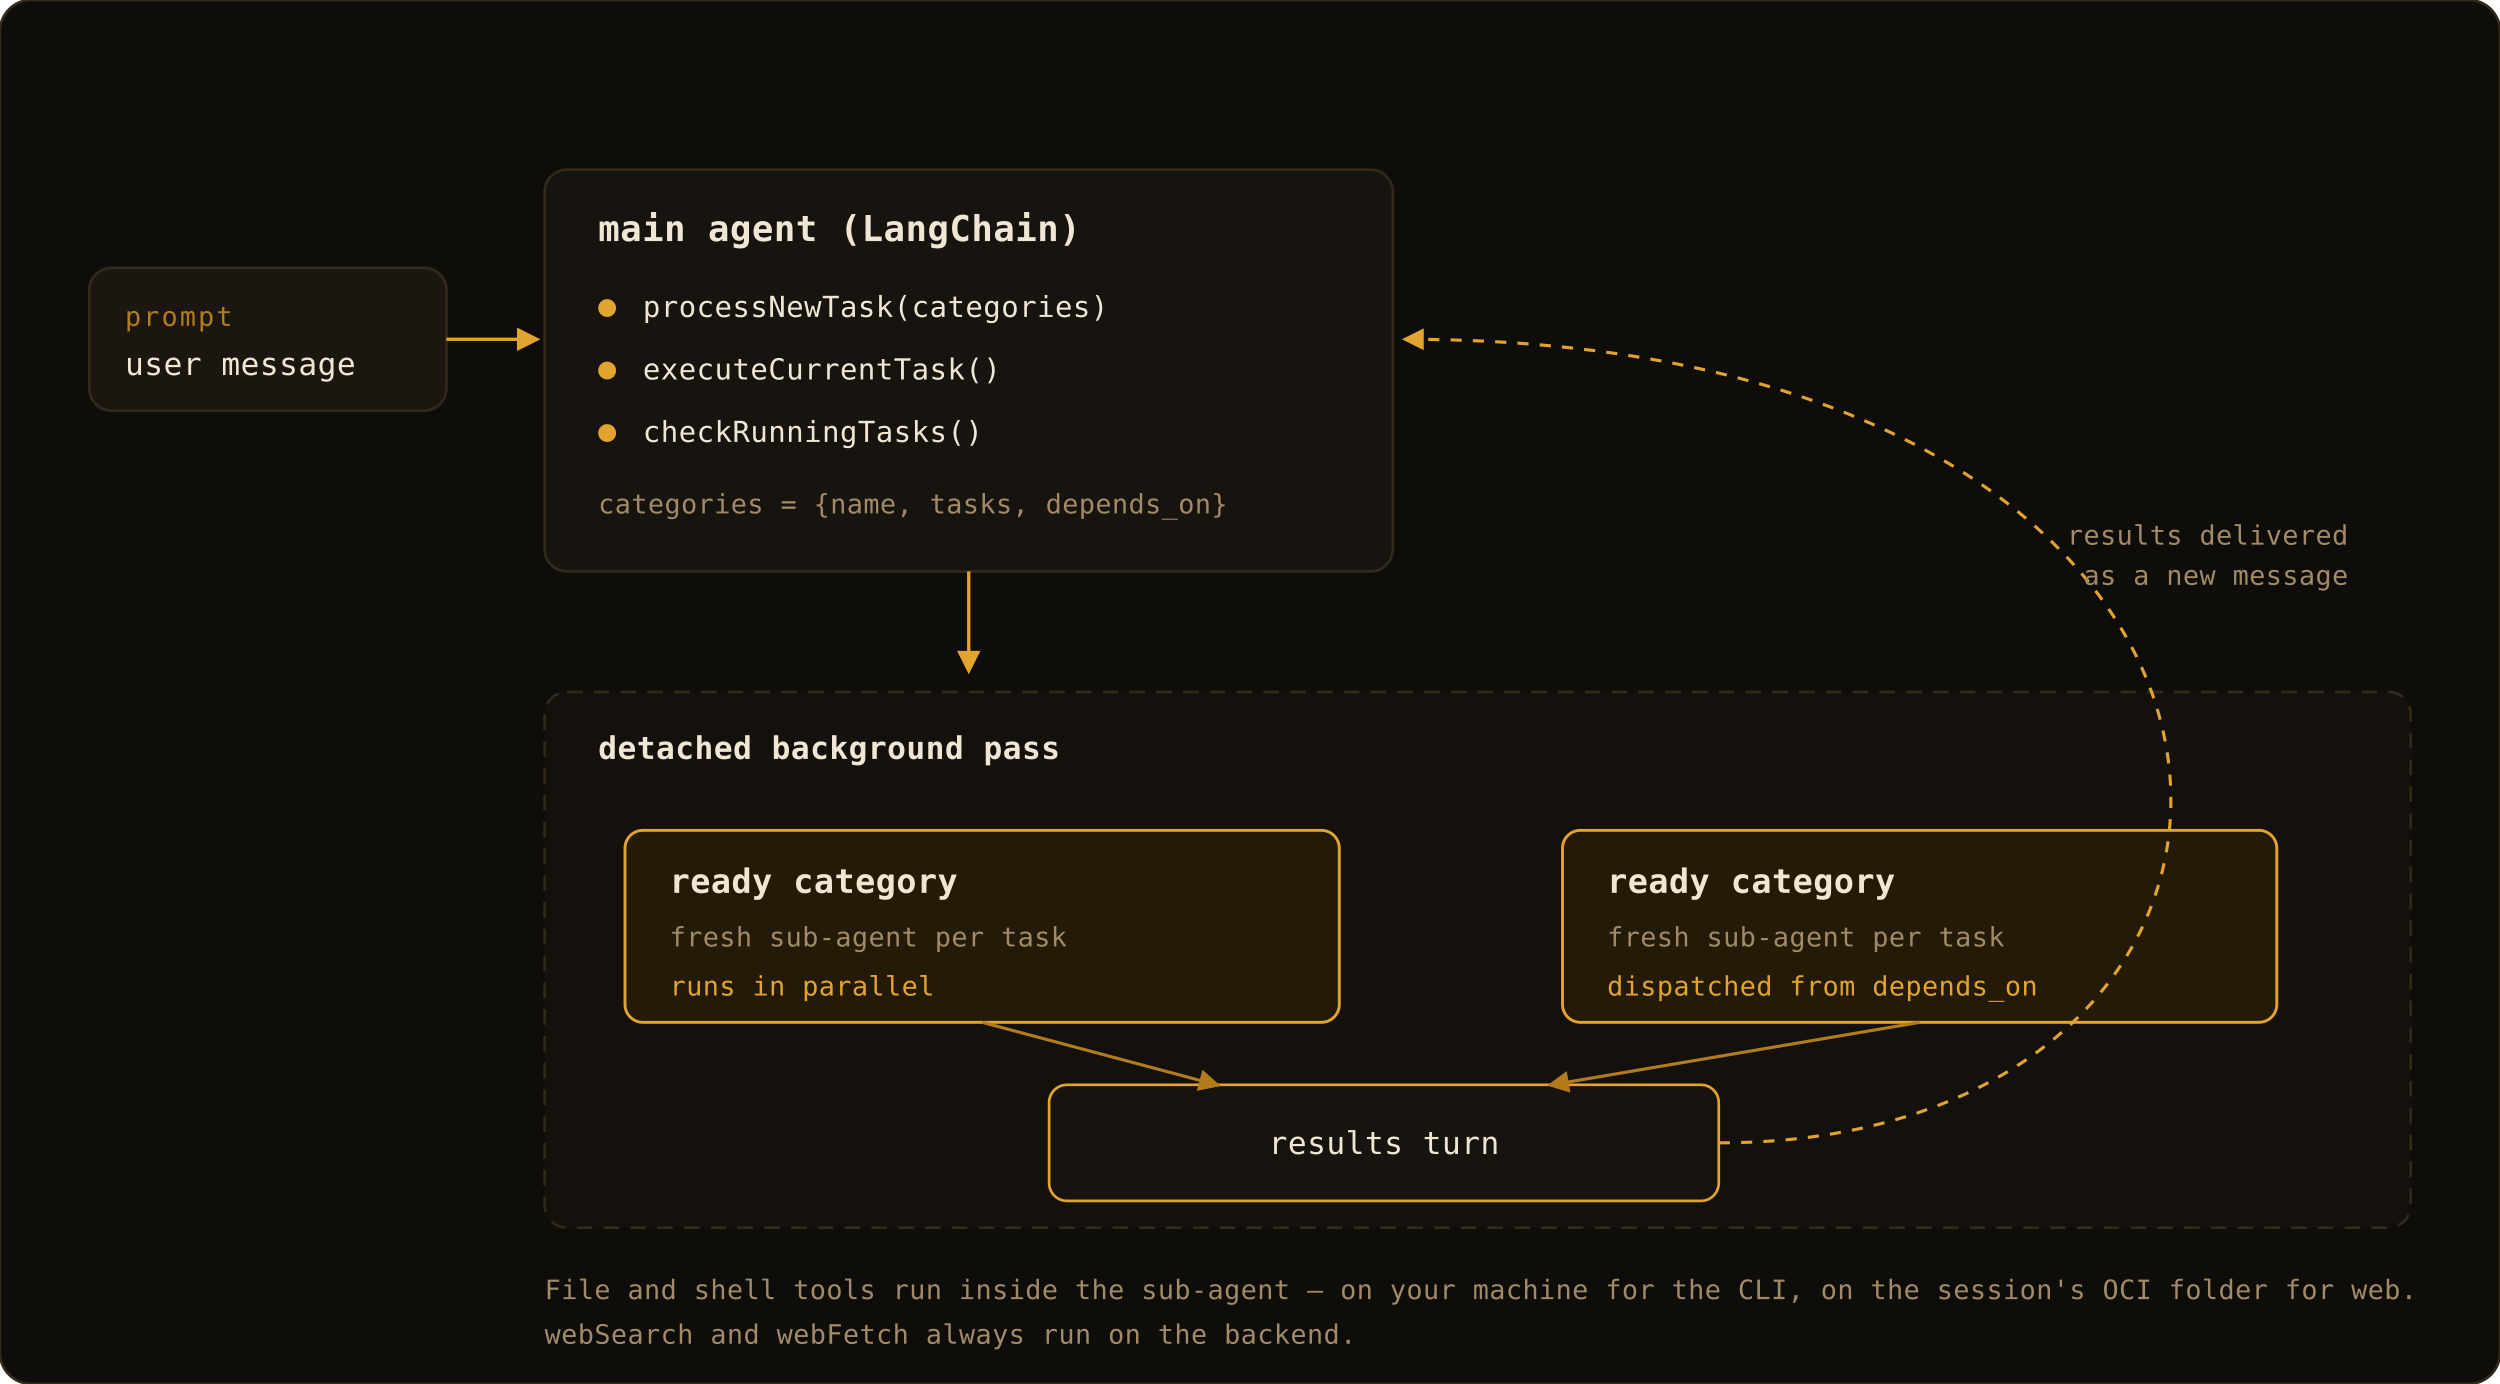
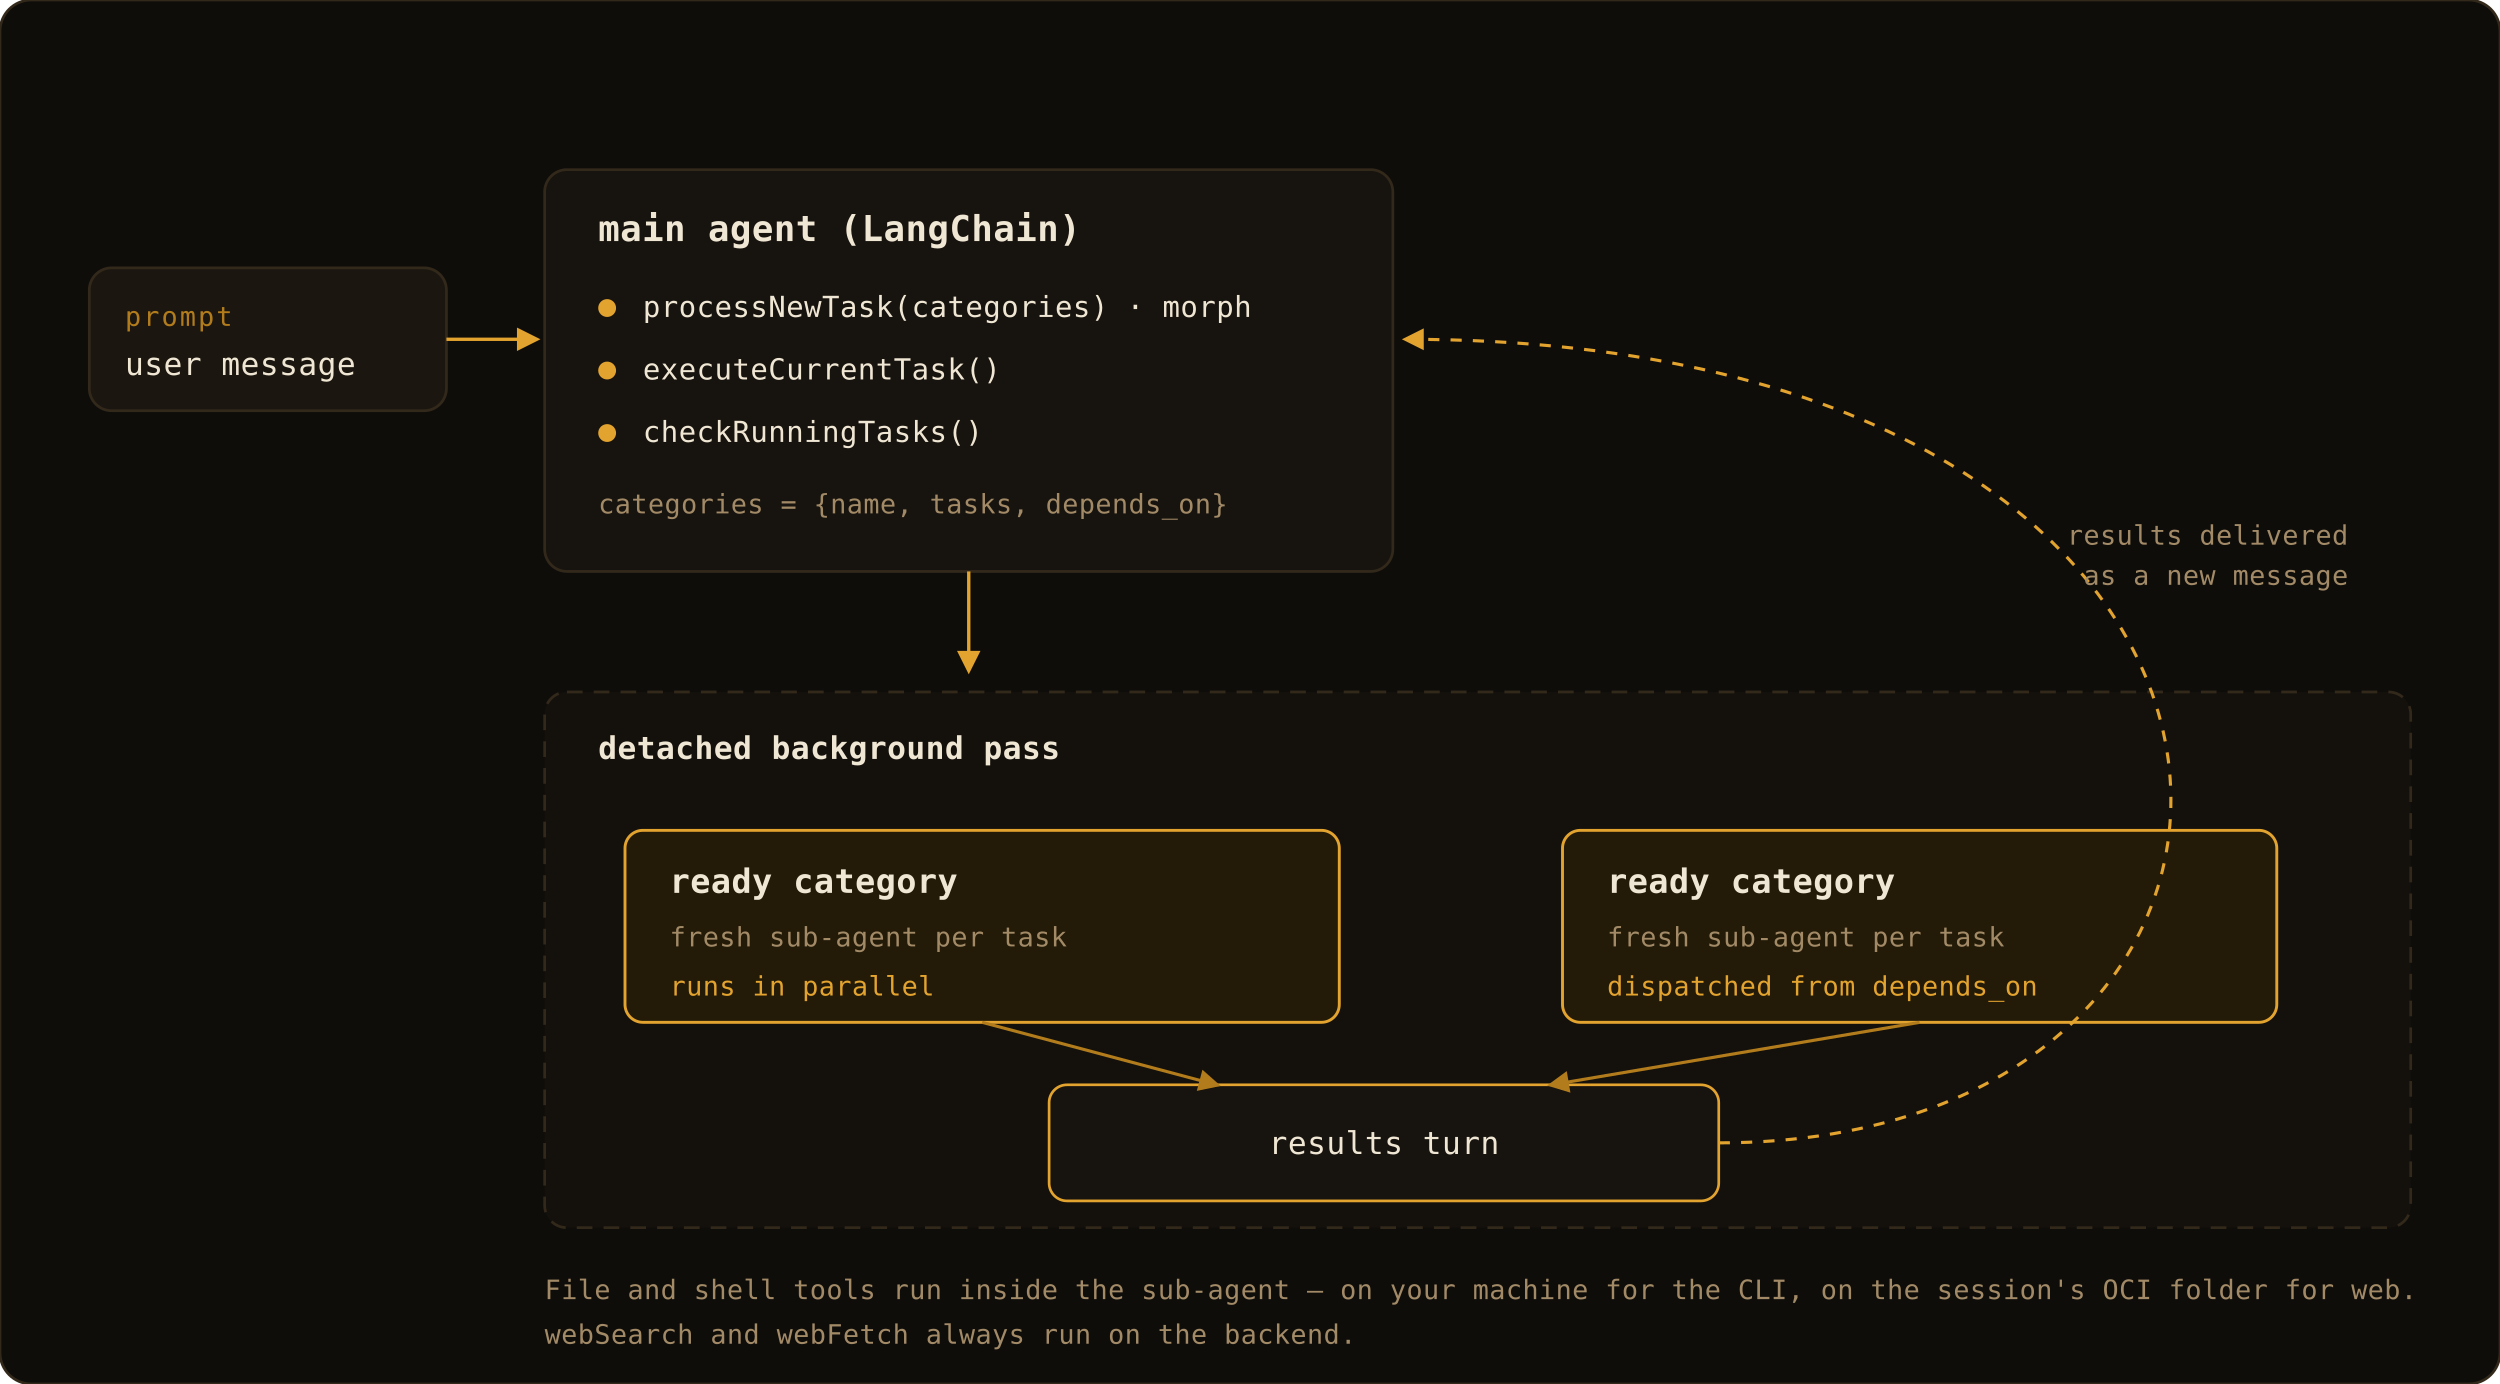
- <svg xmlns="http://www.w3.org/2000/svg" width="1120" height="620" viewBox="0 0 1120 620" role="img" aria-label="Prompt to main agent to parallel categories to results turn">
+ <svg xmlns="http://www.w3.org/2000/svg" width="1120" height="620" viewBox="0 0 1120 620" role="img" aria-label="Prompt to main agent, which morphs the pending graph, then parallel categories and a results turn">
  <defs>
    <marker id="arrow-accent" viewBox="0 0 10 10" refX="8" refY="5" markerWidth="7" markerHeight="7" orient="auto-start-reverse">
      <path d="M 0 0 L 10 5 L 0 10 z" fill="#E3A32F" />
    </marker>
    <marker id="arrow-dim" viewBox="0 0 10 10" refX="8" refY="5" markerWidth="7" markerHeight="7" orient="auto-start-reverse">
      <path d="M 0 0 L 10 5 L 0 10 z" fill="#B27C1C" />
    </marker>
  </defs>
  <g font-family="ui-monospace, SFMono-Regular, Menlo, Consolas, monospace" letter-spacing="0.2">
    <rect x="0" y="0" width="1120" height="620" rx="14" fill="#0F0D0A" stroke="#33291B" stroke-width="1.2" />
    <rect x="40" y="120" width="160" height="64" rx="10" fill="#1B1710" stroke="#33291B" stroke-width="1.2" />
    <text x="56" y="146" font-size="12" fill="#B27C1C" text-anchor="start" font-weight="400" letter-spacing="0.08em">prompt</text>
    <text x="56" y="168" font-size="14" fill="#F0E6D4" text-anchor="start" font-weight="400">user message</text>
    <path d="M 200 152 L 240 152" fill="none" stroke="#E3A32F" stroke-width="1.5" marker-end="url(#arrow-accent)" />
    <rect x="244" y="76" width="380" height="180" rx="10" fill="#17130E" stroke="#33291B" stroke-width="1.2" />
    <text x="268" y="108" font-size="16" fill="#F0E6D4" text-anchor="start" font-weight="600">main agent (LangChain)</text>
    <circle cx="272" cy="138" r="4" fill="#E3A32F" />
-     <text x="288" y="142" font-size="13" fill="#F0E6D4" text-anchor="start" font-weight="400">processNewTask(categories)</text>
+     <text x="288" y="142" font-size="13" fill="#F0E6D4" text-anchor="start" font-weight="400">processNewTask(categories) · morph</text>
    <circle cx="272" cy="166" r="4" fill="#E3A32F" />
    <text x="288" y="170" font-size="13" fill="#F0E6D4" text-anchor="start" font-weight="400">executeCurrentTask()</text>
    <circle cx="272" cy="194" r="4" fill="#E3A32F" />
    <text x="288" y="198" font-size="13" fill="#F0E6D4" text-anchor="start" font-weight="400">checkRunningTasks()</text>
    <text x="268" y="230" font-size="12" fill="#A28A67" text-anchor="start" font-weight="400">categories = {name, tasks, depends_on}</text>
    <path d="M 434 256 L 434 300" fill="none" stroke="#E3A32F" stroke-width="1.5" marker-end="url(#arrow-accent)" />
    <rect x="244" y="310" width="836" height="240" rx="10" fill="#14110C" stroke="#33291B" stroke-width="1.2" stroke-dasharray="7 5" />
    <text x="268" y="340" font-size="14" fill="#F0E6D4" text-anchor="start" font-weight="600">detached background pass</text>
    <rect x="280" y="372" width="320" height="86" rx="8" fill="#231A07" stroke="#E3A32F" stroke-width="1.3" />
    <text x="300" y="400" font-size="15" fill="#F0E6D4" text-anchor="start" font-weight="600">ready category</text>
    <text x="300" y="424" font-size="12" fill="#A28A67" text-anchor="start" font-weight="400">fresh sub-agent per task</text>
    <text x="300" y="446" font-size="12" fill="#E3A32F" text-anchor="start" font-weight="400">runs in parallel</text>
    <rect x="700" y="372" width="320" height="86" rx="8" fill="#231A07" stroke="#E3A32F" stroke-width="1.3" />
    <text x="720" y="400" font-size="15" fill="#F0E6D4" text-anchor="start" font-weight="600">ready category</text>
    <text x="720" y="424" font-size="12" fill="#A28A67" text-anchor="start" font-weight="400">fresh sub-agent per task</text>
    <text x="720" y="446" font-size="12" fill="#E3A32F" text-anchor="start" font-weight="400">dispatched from depends_on</text>
    <rect x="470" y="486" width="300" height="52" rx="8" fill="#17130E" stroke="#E3A32F" stroke-width="1.2" />
    <text x="620" y="517" font-size="14" fill="#F0E6D4" text-anchor="middle" font-weight="400">results turn</text>
    <path d="M 440 458 L 545 486" fill="none" stroke="#B27C1C" stroke-width="1.4" marker-end="url(#arrow-dim)" />
    <path d="M 860 458 L 695 486" fill="none" stroke="#B27C1C" stroke-width="1.4" marker-end="url(#arrow-dim)" />
    <path d="M 770 512 C 1060 512 1060 152 630 152" fill="none" stroke="#E3A32F" stroke-width="1.4" marker-end="url(#arrow-accent)" stroke-dasharray="5 5" />
    <text x="1052" y="244" font-size="12" fill="#A28A67" text-anchor="end" font-weight="400">results delivered</text>
    <text x="1052" y="262" font-size="12" fill="#A28A67" text-anchor="end" font-weight="400">as a new message</text>
    <text x="244" y="582" font-size="12" fill="#A28A67" text-anchor="start" font-weight="400">File and shell tools run inside the sub-agent — on your machine for the CLI, on the session's OCI folder for web.</text>
    <text x="244" y="602" font-size="12" fill="#A28A67" text-anchor="start" font-weight="400">webSearch and webFetch always run on the backend.</text>
  </g>
</svg>
